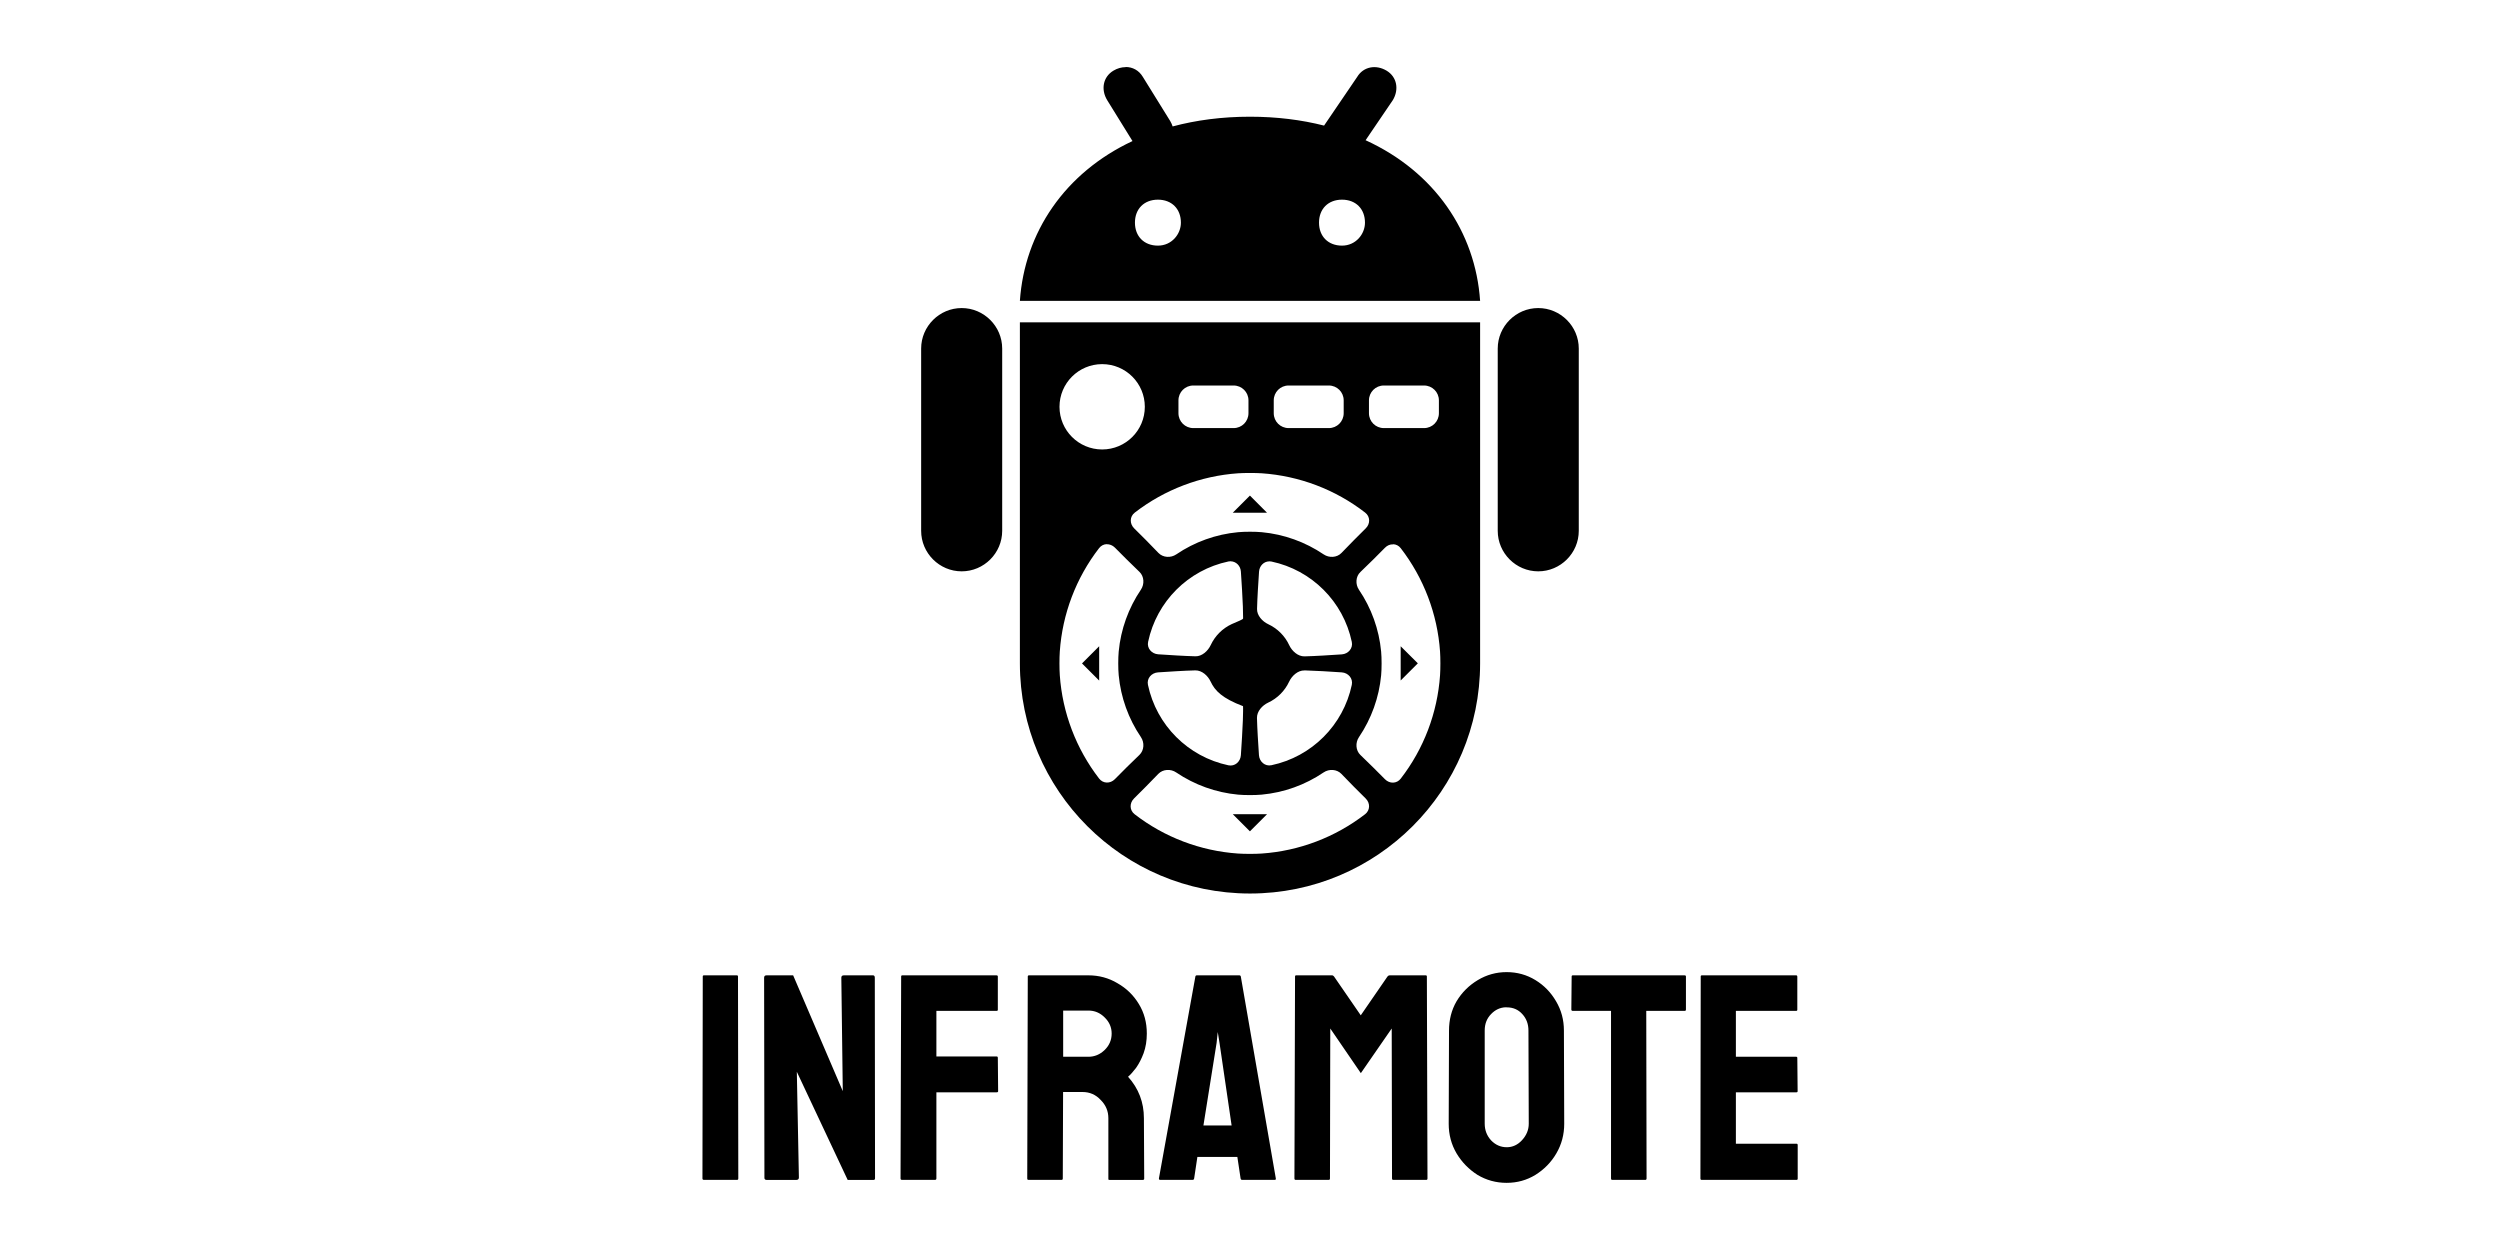
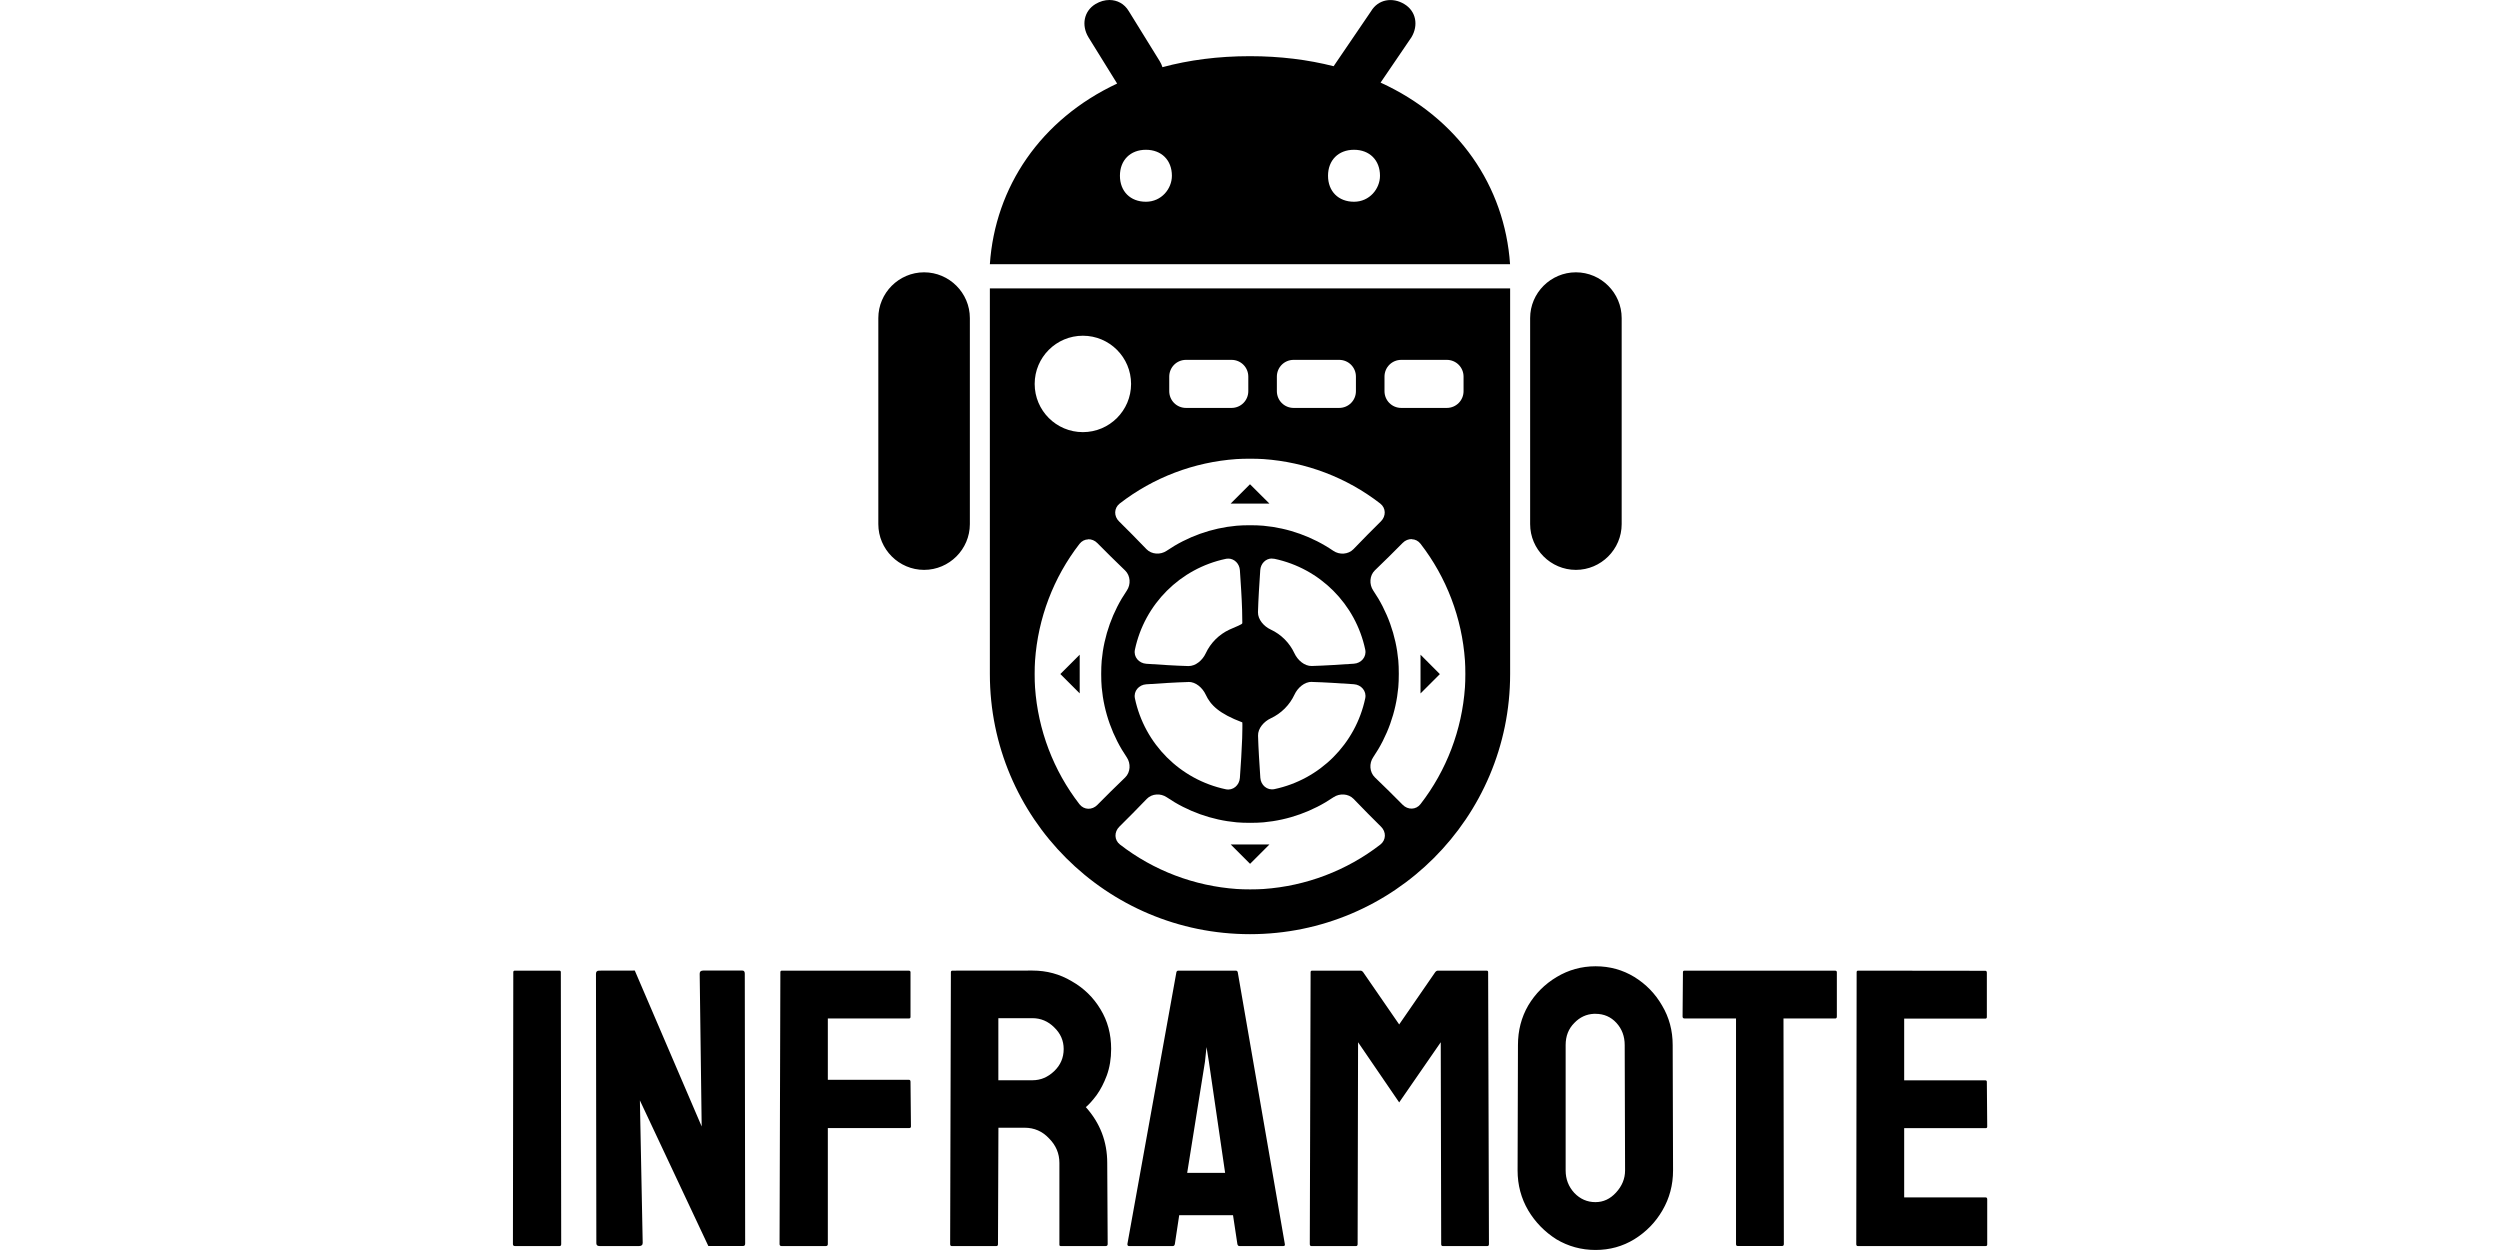
<svg xmlns="http://www.w3.org/2000/svg" width="128" height="64" viewBox="0 0 33.867 16.933" version="1.1" id="svg1847">
  <defs id="defs1844" />
  <g id="layer1" transform="translate(18.56048,37.32377)">
-     <g id="g2000" transform="matrix(1.037707,0,0,1.037707,0.06135524,1.746232)">
-       <path id="rect298643" style="fill:#000000;fill-opacity:1;stroke:none;stroke-width:0.084;stroke-linecap:round;stroke-linejoin:round;stroke-miterlimit:4;stroke-dasharray:none;stroke-dashoffset:7.975;stroke-opacity:1;paint-order:fill markers stroke;stop-color:#000000" d="m -3.25,-36.774 c -0.053,0 -0.109,0.015 -0.16,0.046 -0.137,0.082 -0.165,0.247 -0.082,0.384 l 0.331,0.535 c -0.886,0.415 -1.409,1.196 -1.47,2.086 H 1.377 c -0.061,-0.898 -0.594,-1.685 -1.495,-2.097 l 0.356,-0.524 c 0.082,-0.137 0.055,-0.302 -0.082,-0.384 -0.137,-0.082 -0.302,-0.055 -0.384,0.082 l -0.432,0.635 c -0.295,-0.075 -0.618,-0.116 -0.967,-0.116 -0.366,0 -0.704,0.045 -1.01,0.127 -0.008,-0.024 -0.018,-0.048 -0.032,-0.071 l -0.357,-0.576 c -0.051,-0.086 -0.135,-0.129 -0.224,-0.129 z m 0.421,1.73 c 0.18,0 0.3,0.12 0.3,0.3 0,0.15 -0.12,0.3 -0.3,0.3 -0.18,0 -0.3,-0.12 -0.3,-0.3 0,-0.18 0.12,-0.3 0.3,-0.3 z m 2.403,0 c 0.18,0 0.3,0.12 0.3,0.3 0,0.15 -0.12,0.3 -0.3,0.3 -0.18,0 -0.3,-0.12 -0.3,-0.3 0,-0.18 0.12,-0.3 0.3,-0.3 z m -4.965,1.415 c -0.291,0 -0.529,0.238 -0.529,0.529 v 2.379 c 0,0.291 0.238,0.529 0.529,0.529 0.291,0 0.529,-0.238 0.529,-0.529 v -2.379 c 0,-0.291 -0.238,-0.529 -0.529,-0.529 z m 7.527,0 c -0.291,0 -0.529,0.238 -0.529,0.529 v 2.379 c 0,0.291 0.238,0.529 0.529,0.529 0.291,0 0.529,-0.238 0.529,-0.529 v -2.379 c 0,-0.291 -0.238,-0.529 -0.529,-0.529 z m -6.767,0.186 v 4.453 c 9e-7,1.659 1.345,3.004 3.004,3.004 1.659,-2e-6 3.004,-1.345 3.004,-3.004 v -4.453 z m 1.074,0.546 a 0.557,0.557 0 0 1 0.557,0.557 0.557,0.557 0 0 1 -0.557,0.557 0.557,0.557 0 0 1 -0.557,-0.557 0.557,0.557 0 0 1 0.557,-0.557 z m 1.19,0.279 h 0.526 c 0.107,0 0.194,0.086 0.194,0.194 v 0.168 c 0,0.107 -0.086,0.194 -0.194,0.194 h -0.526 c -0.107,0 -0.194,-0.086 -0.194,-0.194 v -0.168 c 0,-0.107 0.086,-0.194 0.194,-0.194 z m 1.243,0 h 0.526 c 0.107,0 0.194,0.086 0.194,0.194 v 0.168 c 0,0.107 -0.086,0.194 -0.194,0.194 H -1.123 c -0.107,0 -0.194,-0.086 -0.194,-0.194 v -0.168 c 0,-0.107 0.086,-0.194 0.194,-0.194 z m 1.243,0 h 0.526 c 0.107,0 0.194,0.086 0.194,0.194 v 0.168 c 0,0.107 -0.086,0.194 -0.194,0.194 H 0.12 c -0.107,0 -0.194,-0.086 -0.194,-0.194 v -0.168 c 0,-0.107 0.086,-0.194 0.194,-0.194 z m -1.747,1.142 c 0.056,0 0.112,0.001 0.155,0.004 0.49,0.034 0.96,0.212 1.349,0.513 0.068,0.052 0.069,0.146 0.008,0.206 -0.102,0.1 -0.209,0.209 -0.317,0.321 -0.059,0.062 -0.161,0.067 -0.232,0.019 -0.241,-0.163 -0.519,-0.263 -0.808,-0.29 -0.085,-0.008 -0.224,-0.008 -0.309,0 -0.29,0.027 -0.568,0.127 -0.808,0.29 -0.071,0.048 -0.172,0.043 -0.232,-0.019 -0.108,-0.112 -0.215,-0.222 -0.317,-0.321 -0.061,-0.06 -0.06,-0.154 0.008,-0.206 0.389,-0.3 0.859,-0.479 1.349,-0.513 0.043,-0.003 0.099,-0.004 0.155,-0.004 z m 0,0.295 -0.224,0.224 h 0.447 z m -1.869,0.635 c 0.037,-0.001 0.076,0.014 0.106,0.044 0.1,0.102 0.209,0.209 0.321,0.317 0.062,0.059 0.067,0.161 0.019,0.232 -0.163,0.241 -0.263,0.519 -0.29,0.808 -0.008,0.085 -0.008,0.224 0,0.309 0.027,0.29 0.127,0.568 0.29,0.808 0.048,0.071 0.043,0.172 -0.019,0.232 -0.112,0.108 -0.222,0.215 -0.321,0.317 -0.06,0.061 -0.154,0.06 -0.206,-0.008 -0.3,-0.389 -0.479,-0.859 -0.513,-1.349 -0.006,-0.085 -0.006,-0.224 0,-0.31 0.034,-0.49 0.212,-0.96 0.513,-1.349 0.026,-0.034 0.063,-0.051 0.1,-0.052 z m 3.738,0 c 0.037,0.001 0.074,0.018 0.1,0.052 0.3,0.389 0.479,0.859 0.513,1.349 0.006,0.085 0.006,0.224 0,0.31 -0.034,0.49 -0.212,0.96 -0.513,1.349 -0.052,0.068 -0.146,0.069 -0.206,0.008 -0.1,-0.102 -0.209,-0.209 -0.321,-0.317 -0.062,-0.059 -0.067,-0.161 -0.019,-0.232 0.163,-0.241 0.263,-0.519 0.29,-0.808 0.008,-0.085 0.008,-0.224 0,-0.309 -0.027,-0.29 -0.127,-0.568 -0.29,-0.808 -0.048,-0.071 -0.043,-0.172 0.019,-0.231 0.112,-0.108 0.222,-0.215 0.321,-0.317 0.03,-0.031 0.068,-0.046 0.106,-0.044 z m -2.119,0.223 c 0.07,0.002 0.127,0.059 0.132,0.134 0.01,0.156 0.021,0.313 0.026,0.456 l 0.003,0.155 c -3.14e-5,0.016 -0.071,0.039 -0.149,0.075 -0.121,0.056 -0.218,0.154 -0.274,0.274 -0.036,0.077 -0.115,0.149 -0.2,0.146 -0.151,-0.004 -0.319,-0.015 -0.486,-0.026 -0.085,-0.006 -0.149,-0.079 -0.131,-0.163 0.111,-0.526 0.523,-0.938 1.049,-1.049 0.01,-0.002 0.021,-0.003 0.031,-0.003 z m 0.5,1.7e-5 c 0.01,-2.17e-4 0.02,7.07e-4 0.031,0.003 0.526,0.111 0.938,0.523 1.049,1.049 0.018,0.084 -0.046,0.157 -0.131,0.163 -0.167,0.011 -0.335,0.022 -0.486,0.026 -0.086,0.002 -0.164,-0.069 -0.2,-0.146 -0.056,-0.121 -0.154,-0.218 -0.274,-0.274 -0.077,-0.036 -0.149,-0.115 -0.146,-0.2 0.004,-0.151 0.015,-0.319 0.026,-0.486 0.005,-0.075 0.062,-0.133 0.132,-0.134 z m -2.218,1.109 -0.224,0.224 0.224,0.224 z m 3.936,0 v 0.447 l 0.224,-0.224 z m -1.255,0.315 c 0.151,0.004 0.319,0.015 0.486,0.026 0.085,0.006 0.149,0.079 0.131,0.163 -0.111,0.526 -0.523,0.938 -1.049,1.049 -0.084,0.018 -0.157,-0.046 -0.163,-0.131 -0.011,-0.167 -0.022,-0.335 -0.026,-0.486 -0.002,-0.086 0.069,-0.164 0.146,-0.2 0.121,-0.056 0.218,-0.154 0.274,-0.274 0.036,-0.077 0.115,-0.149 0.2,-0.146 z m -1.426,1.6e-5 c 0.086,-0.002 0.164,0.069 0.2,0.146 0.056,0.121 0.154,0.219 0.423,0.321 l 8.494e-4,0.029 c 0,0 1.555e-4,0.069 -0.003,0.155 -0.005,0.144 -0.016,0.301 -0.026,0.457 -0.006,0.085 -0.079,0.149 -0.163,0.131 -0.526,-0.111 -0.939,-0.523 -1.05,-1.05 -0.018,-0.084 0.046,-0.157 0.131,-0.163 0.167,-0.011 0.335,-0.022 0.486,-0.026 z m -0.37,1.3 c 0.042,-0.003 0.085,0.008 0.12,0.032 0.241,0.163 0.519,0.263 0.808,0.29 0.085,0.008 0.224,0.008 0.309,0 0.29,-0.027 0.568,-0.127 0.808,-0.29 0.071,-0.048 0.172,-0.043 0.232,0.019 0.108,0.112 0.215,0.222 0.317,0.321 0.061,0.06 0.06,0.154 -0.008,0.206 -0.389,0.3 -0.859,0.479 -1.349,0.513 -0.085,0.006 -0.224,0.006 -0.31,0 -0.49,-0.034 -0.96,-0.212 -1.349,-0.513 -0.068,-0.052 -0.069,-0.146 -0.008,-0.206 0.102,-0.1 0.209,-0.209 0.317,-0.321 0.03,-0.031 0.07,-0.048 0.112,-0.051 z m 0.859,0.577 0.224,0.224 0.224,-0.224 z" />
-       <path id="path7498" style="font-size:145.76px;line-height:1.25;font-family:Staatliches;-inkscape-font-specification:Staatliches;stroke-width:0.023" d="m 1.723,-24.96 c -0.136,0 -0.261,0.035 -0.376,0.104 -0.115,0.069 -0.208,0.161 -0.277,0.276 -0.067,0.115 -0.099,0.243 -0.099,0.384 l -0.004,1.216 c 0,0.141 0.034,0.27 0.103,0.387 0.069,0.115 0.16,0.208 0.273,0.28 0.115,0.069 0.242,0.104 0.38,0.104 0.138,0 0.263,-0.035 0.376,-0.104 0.115,-0.072 0.206,-0.165 0.273,-0.28 0.069,-0.118 0.103,-0.247 0.103,-0.387 l -0.004,-1.216 c 0,-0.141 -0.034,-0.268 -0.103,-0.384 -0.067,-0.115 -0.156,-0.207 -0.269,-0.276 -0.113,-0.069 -0.238,-0.104 -0.376,-0.104 z m -10.479,0.042 c -0.01,0 -0.015,0.005 -0.015,0.015 l -0.004,2.636 c 0,0.013 0.006,0.019 0.019,0.019 h 0.434 c 0.01,0 0.015,-0.006 0.015,-0.019 l -0.004,-2.636 c 0,-0.01 -0.005,-0.015 -0.015,-0.015 z m 0.817,0 c -0.02,0 -0.031,0.01 -0.031,0.031 l 0.004,2.613 c 0,0.018 0.01,0.027 0.031,0.027 h 0.384 c 0.023,0 0.035,-0.01 0.035,-0.031 l -0.027,-1.381 0.664,1.412 h 0.338 c 0.013,0 0.019,-0.008 0.019,-0.023 l -0.003,-2.617 c 0,-0.02 -0.008,-0.031 -0.023,-0.031 h -0.38 c -0.023,0 -0.034,0.01 -0.034,0.031 l 0.019,1.481 -0.648,-1.512 z m 1.773,0 c -0.01,0 -0.015,0.005 -0.015,0.015 l -0.008,2.636 c 0,0.013 0.006,0.019 0.019,0.019 h 0.43 c 0.013,0 0.019,-0.006 0.019,-0.019 v -1.124 h 0.787 c 0.013,0 0.019,-0.005 0.019,-0.015 l -0.004,-0.434 c 0,-0.013 -0.005,-0.019 -0.015,-0.019 h -0.787 v -0.595 h 0.787 c 0.01,0 0.015,-0.005 0.015,-0.015 v -0.434 c 0,-0.01 -0.006,-0.015 -0.019,-0.015 z m 1.654,0 c -0.01,0 -0.016,0.005 -0.016,0.015 l -0.007,2.636 c 0,0.013 0.005,0.019 0.015,0.019 h 0.434 c 0.01,0 0.015,-0.006 0.015,-0.019 l 0.004,-1.128 h 0.253 c 0.095,0 0.174,0.035 0.238,0.104 0.067,0.067 0.1,0.146 0.1,0.238 v 0.795 c 0,0.008 0.005,0.011 0.015,0.011 h 0.434 c 0.013,0 0.019,-0.006 0.019,-0.019 l -0.004,-0.787 c 0,-0.207 -0.069,-0.388 -0.207,-0.541 0.031,-0.026 0.065,-0.064 0.104,-0.115 0.038,-0.054 0.071,-0.117 0.099,-0.192 0.028,-0.077 0.042,-0.163 0.042,-0.257 0,-0.143 -0.034,-0.271 -0.103,-0.384 -0.069,-0.115 -0.162,-0.206 -0.28,-0.273 -0.115,-0.069 -0.242,-0.103 -0.38,-0.103 z m 2.191,0 c -0.01,0 -0.017,0.005 -0.019,0.015 l -0.476,2.636 c 0,0.013 0.005,0.019 0.015,0.019 h 0.426 c 0.01,0 0.017,-0.006 0.019,-0.019 l 0.042,-0.28 H -1.792 l 0.042,0.28 c 0.003,0.013 0.009,0.019 0.019,0.019 h 0.426 c 0.013,0 0.018,-0.006 0.015,-0.019 l -0.457,-2.636 c -0.003,-0.01 -0.009,-0.015 -0.019,-0.015 z m 1.297,0 c -0.01,0 -0.015,0.005 -0.015,0.015 l -0.008,2.636 c 0,0.013 0.005,0.019 0.015,0.019 h 0.434 c 0.01,0 0.015,-0.006 0.015,-0.019 l 0.004,-1.957 0.399,0.583 0.403,-0.583 0.004,1.957 c 0,0.013 0.005,0.019 0.015,0.019 H 0.675 c 0.01,0 0.015,-0.006 0.015,-0.019 l -0.008,-2.636 c 0,-0.01 -0.005,-0.015 -0.015,-0.015 H 0.195 c -0.01,0 -0.019,0.005 -0.027,0.015 l -0.349,0.507 -0.349,-0.507 c -0.008,-0.01 -0.016,-0.015 -0.027,-0.015 z m 3.611,0 c -0.01,0 -0.015,0.005 -0.015,0.015 l -0.004,0.43 c 0,0.013 0.006,0.019 0.019,0.019 h 0.499 v 2.187 c 0,0.013 0.005,0.019 0.015,0.019 h 0.433 c 0.01,0 0.016,-0.006 0.016,-0.019 l -0.004,-2.187 h 0.503 c 0.01,0 0.015,-0.006 0.015,-0.019 v -0.43 c 0,-0.01 -0.006,-0.015 -0.019,-0.015 z m 1.685,0 c -0.01,0 -0.015,0.005 -0.015,0.015 l -0.004,2.636 c 0,0.013 0.005,0.019 0.015,0.019 h 1.24 c 0.01,0 0.015,-0.005 0.015,-0.015 v -0.438 c 0,-0.013 -0.005,-0.019 -0.015,-0.019 H 4.716 v -0.671 h 0.791 c 0.01,-1e-6 0.015,-0.005 0.015,-0.015 l -0.004,-0.434 c 0,-0.01 -0.005,-0.015 -0.015,-0.015 H 4.716 v -0.599 h 0.787 c 0.01,0 0.015,-0.005 0.015,-0.015 v -0.43 c 0,-0.013 -0.005,-0.019 -0.015,-0.019 z m -2.562,0.418 c 0.005,-2.24e-4 0.01,0 0.015,0 0.082,0 0.15,0.029 0.203,0.088 0.054,0.059 0.08,0.13 0.08,0.215 l 0.004,1.216 c 0,0.079 -0.029,0.151 -0.088,0.215 -0.056,0.061 -0.123,0.092 -0.199,0.092 -0.079,0 -0.147,-0.03 -0.204,-0.089 -0.056,-0.061 -0.084,-0.134 -0.084,-0.219 v -1.216 c 0,-0.087 0.028,-0.158 0.084,-0.215 0.053,-0.055 0.116,-0.085 0.189,-0.088 z m -5.776,0.042 h 0.33 c 0.082,0 0.152,0.03 0.211,0.089 0.061,0.059 0.092,0.129 0.092,0.211 0,0.084 -0.031,0.156 -0.092,0.215 -0.061,0.059 -0.132,0.088 -0.211,0.088 h -0.33 z m 2.018,0.28 0.023,0.142 0.158,1.078 h -0.368 l 0.172,-1.078 z" />
-     </g>
+     <text xml:space="preserve" style="font-size:10.583px;line-height:1.25;font-family:'Yu Gothic';-inkscape-font-specification:'Yu Gothic';stroke-width:0.265" x="-1.261" y="-30.843" id="text1612">
+       <tspan id="tspan1610" style="stroke-width:0.265" x="-1.261" y="-30.843" />
+     </text>
+     <path id="rect298643" style="fill:#000000;fill-opacity:1;stroke:none;stroke-width:0.098;stroke-linecap:round;stroke-linejoin:round;stroke-miterlimit:4;stroke-dasharray:none;stroke-dashoffset:7.975;stroke-opacity:1;paint-order:fill markers stroke;stop-color:#000000" d="m -3.531,-37.324 c -0.063,0 -0.127,0.018 -0.188,0.054 -0.161,0.097 -0.193,0.29 -0.097,0.45 l 0.389,0.628 c -1.039,0.487 -1.653,1.403 -1.724,2.447 h 7.047 c -0.072,-1.054 -0.697,-1.977 -1.754,-2.46 l 0.418,-0.614 c 0.097,-0.161 0.064,-0.354 -0.097,-0.45 -0.161,-0.097 -0.354,-0.064 -0.45,0.097 l -0.507,0.745 c -0.346,-0.088 -0.725,-0.136 -1.134,-0.136 -0.43,0 -0.826,0.052 -1.185,0.149 -0.009,-0.028 -0.021,-0.056 -0.038,-0.083 l -0.418,-0.676 c -0.06,-0.101 -0.158,-0.151 -0.263,-0.151 z m 0.494,2.029 c 0.211,0 0.352,0.141 0.352,0.352 0,0.176 -0.141,0.352 -0.352,0.352 -0.211,0 -0.352,-0.141 -0.352,-0.352 0,-0.211 0.141,-0.352 0.352,-0.352 z m 2.819,0 c 0.211,0 0.352,0.141 0.352,0.352 0,0.176 -0.141,0.352 -0.352,0.352 -0.211,0 -0.352,-0.141 -0.352,-0.352 0,-0.211 0.141,-0.352 0.352,-0.352 z m -5.824,1.66 c -0.341,0 -0.62,0.279 -0.62,0.62 v 2.791 c 0,0.341 0.279,0.62 0.62,0.62 0.341,0 0.62,-0.279 0.62,-0.62 v -2.791 c 0,-0.341 -0.279,-0.62 -0.62,-0.62 z m 8.83,0 c -0.341,0 -0.62,0.279 -0.62,0.62 v 2.791 c 0,0.341 0.279,0.62 0.62,0.62 0.341,0 0.62,-0.279 0.62,-0.62 v -2.791 c 0,-0.341 -0.279,-0.62 -0.62,-0.62 z m -7.939,0.218 v 5.224 c 1e-6,1.946 1.578,3.524 3.524,3.524 1.946,-3e-6 3.524,-1.578 3.524,-3.524 v -5.224 z m 1.26,0.641 a 0.653,0.653 0 0 1 0.653,0.653 0.653,0.653 0 0 1 -0.653,0.653 0.653,0.653 0 0 1 -0.653,-0.653 0.653,0.653 0 0 1 0.653,-0.653 z m 1.397,0.327 h 0.617 c 0.126,0 0.227,0.101 0.227,0.227 v 0.197 c 0,0.126 -0.101,0.227 -0.227,0.227 h -0.617 c -0.126,0 -0.227,-0.101 -0.227,-0.227 v -0.197 c 0,-0.126 0.101,-0.227 0.227,-0.227 z m 1.458,0 h 0.617 c 0.126,0 0.227,0.101 0.227,0.227 v 0.197 c 0,0.126 -0.101,0.227 -0.227,0.227 H -1.036 c -0.126,0 -0.227,-0.101 -0.227,-0.227 v -0.197 c 0,-0.126 0.101,-0.227 0.227,-0.227 z m 1.458,0 H 1.039 c 0.126,0 0.227,0.101 0.227,0.227 v 0.197 c 0,0.126 -0.101,0.227 -0.227,0.227 H 0.422 c -0.126,0 -0.227,-0.101 -0.227,-0.227 v -0.197 c 0,-0.126 0.101,-0.227 0.227,-0.227 z M -1.627,-31.11 c 0.066,0 0.132,0.002 0.182,0.005 0.575,0.04 1.126,0.249 1.582,0.602 0.079,0.061 0.081,0.171 0.009,0.242 -0.119,0.117 -0.245,0.245 -0.372,0.377 -0.07,0.072 -0.189,0.079 -0.272,0.022 -0.282,-0.192 -0.609,-0.309 -0.948,-0.34 -0.1,-0.009 -0.263,-0.009 -0.363,0 -0.34,0.031 -0.666,0.148 -0.948,0.34 -0.083,0.056 -0.202,0.05 -0.272,-0.022 -0.127,-0.132 -0.253,-0.26 -0.372,-0.377 -0.072,-0.07 -0.07,-0.18 0.009,-0.242 0.456,-0.353 1.007,-0.562 1.582,-0.602 0.05,-0.003 0.116,-0.005 0.182,-0.005 z m 0,0.346 -0.262,0.262 h 0.525 z m -2.192,0.745 c 0.044,-0.001 0.089,0.016 0.124,0.052 0.117,0.119 0.245,0.245 0.377,0.372 0.072,0.07 0.079,0.189 0.022,0.272 -0.192,0.282 -0.309,0.609 -0.34,0.948 -0.009,0.1 -0.009,0.263 0,0.363 0.031,0.34 0.148,0.666 0.34,0.948 0.056,0.083 0.05,0.202 -0.022,0.272 -0.132,0.127 -0.26,0.253 -0.377,0.372 -0.07,0.072 -0.18,0.07 -0.242,-0.009 -0.353,-0.456 -0.562,-1.007 -0.602,-1.582 -0.007,-0.1 -0.007,-0.263 0,-0.363 0.04,-0.575 0.249,-1.126 0.602,-1.582 0.031,-0.04 0.074,-0.06 0.117,-0.061 z m 4.385,0 c 0.044,0.001 0.087,0.022 0.117,0.061 0.353,0.456 0.562,1.007 0.602,1.582 0.007,0.1 0.007,0.263 0,0.363 -0.04,0.575 -0.249,1.126 -0.602,1.582 -0.061,0.079 -0.171,0.081 -0.242,0.009 -0.117,-0.119 -0.245,-0.245 -0.377,-0.372 -0.072,-0.07 -0.079,-0.189 -0.022,-0.272 0.192,-0.282 0.309,-0.609 0.34,-0.948 0.009,-0.1 0.009,-0.263 0,-0.363 -0.031,-0.34 -0.148,-0.666 -0.34,-0.948 -0.056,-0.083 -0.05,-0.202 0.022,-0.272 0.132,-0.127 0.26,-0.253 0.377,-0.372 0.035,-0.036 0.08,-0.053 0.124,-0.052 z m -2.485,0.262 c 0.082,0.002 0.149,0.07 0.155,0.157 0.012,0.183 0.025,0.367 0.03,0.535 l 0.003,0.182 c -3.7e-5,0.019 -0.084,0.046 -0.174,0.088 -0.142,0.066 -0.256,0.18 -0.322,0.322 -0.042,0.091 -0.135,0.174 -0.235,0.172 -0.178,-0.005 -0.375,-0.018 -0.57,-0.031 -0.1,-0.007 -0.175,-0.093 -0.154,-0.191 0.13,-0.617 0.614,-1.1 1.23,-1.23 0.012,-0.003 0.024,-0.004 0.036,-0.003 z m 0.587,1.9e-5 c 0.012,-2.55e-4 0.024,8.22e-4 0.036,0.003 0.617,0.13 1.1,0.614 1.23,1.23 0.021,0.098 -0.054,0.185 -0.154,0.191 -0.196,0.013 -0.393,0.026 -0.57,0.031 -0.1,0.003 -0.193,-0.081 -0.235,-0.172 -0.066,-0.142 -0.18,-0.256 -0.322,-0.322 -0.091,-0.042 -0.174,-0.135 -0.172,-0.235 0.005,-0.178 0.018,-0.375 0.031,-0.57 0.006,-0.088 0.073,-0.156 0.155,-0.157 z m -2.602,1.302 -0.262,0.262 0.262,0.262 z m 4.617,0 v 0.525 l 0.262,-0.262 z m -1.473,0.369 c 0.178,0.005 0.375,0.018 0.57,0.031 0.1,0.007 0.175,0.093 0.154,0.191 -0.13,0.617 -0.614,1.1 -1.23,1.23 -0.098,0.021 -0.185,-0.054 -0.191,-0.154 -0.013,-0.196 -0.026,-0.393 -0.031,-0.57 -0.003,-0.1 0.081,-0.193 0.172,-0.235 0.142,-0.066 0.256,-0.18 0.322,-0.322 0.042,-0.091 0.135,-0.174 0.235,-0.172 z m -1.672,1.8e-5 c 0.1,-0.003 0.193,0.081 0.235,0.172 0.066,0.142 0.181,0.257 0.496,0.376 l 9.71e-4,0.034 c 0,0 1.83e-4,0.081 -0.003,0.182 -0.006,0.169 -0.018,0.353 -0.031,0.536 -0.007,0.1 -0.093,0.175 -0.191,0.154 -0.617,-0.13 -1.101,-0.614 -1.231,-1.231 -0.021,-0.098 0.054,-0.185 0.154,-0.191 0.196,-0.013 0.392,-0.026 0.57,-0.031 z m -0.434,1.525 c 0.049,-0.004 0.099,0.009 0.141,0.037 0.282,0.192 0.609,0.309 0.948,0.34 0.1,0.009 0.263,0.009 0.363,0 0.34,-0.031 0.666,-0.148 0.948,-0.34 0.083,-0.056 0.202,-0.05 0.272,0.022 0.127,0.132 0.253,0.26 0.372,0.377 0.072,0.07 0.07,0.18 -0.009,0.242 -0.456,0.353 -1.007,0.562 -1.582,0.602 -0.1,0.007 -0.263,0.007 -0.363,0 -0.575,-0.04 -1.126,-0.249 -1.582,-0.602 -0.079,-0.061 -0.081,-0.171 -0.009,-0.242 0.119,-0.117 0.245,-0.245 0.372,-0.377 0.035,-0.036 0.082,-0.056 0.131,-0.059 z m 1.008,0.677 0.262,0.262 0.262,-0.262 z" />
+     <path id="path7498" style="font-size:145.76px;line-height:1.25;font-family:Staatliches;-inkscape-font-specification:Staatliches;stroke-width:0.032" d="m 3.053,-24.234 c -0.189,0 -0.365,0.049 -0.525,0.145 -0.161,0.096 -0.29,0.225 -0.386,0.386 -0.093,0.161 -0.139,0.339 -0.139,0.536 l -0.005,1.699 c 0,0.197 0.048,0.377 0.144,0.541 0.096,0.161 0.224,0.291 0.381,0.391 0.161,0.096 0.338,0.145 0.531,0.145 0.193,0 0.368,-0.049 0.525,-0.145 0.161,-0.1 0.288,-0.23 0.381,-0.391 0.096,-0.164 0.144,-0.345 0.144,-0.541 l -0.005,-1.699 c 0,-0.197 -0.048,-0.375 -0.144,-0.536 -0.093,-0.161 -0.218,-0.289 -0.375,-0.386 -0.157,-0.096 -0.332,-0.145 -0.525,-0.145 z m -14.639,0.059 c -0.014,0 -0.021,0.007 -0.021,0.021 l -0.005,3.683 c 0,0.018 0.009,0.027 0.027,0.027 h 0.606 c 0.014,0 0.021,-0.009 0.021,-0.027 l -0.005,-3.683 c 0,-0.014 -0.007,-0.021 -0.021,-0.021 z m 1.142,0 c -0.029,0 -0.043,0.014 -0.043,0.043 l 0.005,3.65 c 0,0.025 0.014,0.038 0.043,0.038 h 0.536 c 0.032,0 0.049,-0.014 0.049,-0.043 l -0.038,-1.93 0.927,1.972 h 0.472 c 0.018,0 0.027,-0.011 0.027,-0.032 l -0.005,-3.656 c 0,-0.029 -0.011,-0.043 -0.032,-0.043 h -0.531 c -0.032,0 -0.048,0.014 -0.048,0.043 l 0.027,2.069 -0.906,-2.112 z m 2.476,0 c -0.014,0 -0.021,0.007 -0.021,0.021 l -0.011,3.683 c 0,0.018 0.009,0.027 0.027,0.027 h 0.6 c 0.018,0 0.027,-0.009 0.027,-0.027 v -1.571 h 1.099 c 0.018,0 0.027,-0.007 0.027,-0.021 l -0.006,-0.606 c 0,-0.018 -0.007,-0.027 -0.021,-0.027 h -1.099 v -0.831 h 1.099 c 0.014,0 0.021,-0.007 0.021,-0.021 v -0.606 c 0,-0.014 -0.009,-0.021 -0.027,-0.021 z m 2.311,0 c -0.014,0 -0.022,0.007 -0.022,0.021 l -0.01,3.683 c 0,0.018 0.007,0.027 0.021,0.027 h 0.606 c 0.014,0 0.021,-0.009 0.021,-0.027 l 0.006,-1.576 h 0.354 c 0.132,0 0.243,0.049 0.332,0.145 0.093,0.093 0.14,0.204 0.14,0.332 v 1.11 c 0,0.011 0.007,0.016 0.021,0.016 h 0.606 c 0.018,0 0.027,-0.009 0.027,-0.027 l -0.006,-1.099 c 0,-0.289 -0.097,-0.541 -0.29,-0.756 0.043,-0.036 0.091,-0.089 0.145,-0.161 0.054,-0.075 0.1,-0.164 0.139,-0.268 0.039,-0.107 0.059,-0.227 0.059,-0.36 0,-0.2 -0.048,-0.379 -0.144,-0.536 -0.096,-0.161 -0.227,-0.288 -0.391,-0.381 -0.161,-0.096 -0.338,-0.144 -0.531,-0.144 z m 3.06,0 c -0.014,0 -0.023,0.007 -0.027,0.021 l -0.664,3.683 c 0,0.018 0.007,0.027 0.021,0.027 h 0.595 c 0.014,0 0.023,-0.009 0.027,-0.027 l 0.059,-0.391 h 0.729 l 0.059,0.391 c 0.004,0.018 0.013,0.027 0.027,0.027 h 0.595 c 0.018,0 0.025,-0.009 0.021,-0.027 l -0.638,-3.683 c -0.004,-0.014 -0.013,-0.021 -0.027,-0.021 z m 1.812,0 c -0.014,0 -0.021,0.007 -0.021,0.021 l -0.011,3.683 c 0,0.018 0.007,0.027 0.021,0.027 h 0.606 c 0.014,0 0.021,-0.009 0.021,-0.027 l 0.006,-2.734 0.557,0.815 0.563,-0.815 0.006,2.734 c 0,0.018 0.007,0.027 0.021,0.027 H 1.589 c 0.014,0 0.021,-0.009 0.021,-0.027 l -0.011,-3.683 c 0,-0.014 -0.007,-0.021 -0.021,-0.021 H 0.919 c -0.014,0 -0.026,0.007 -0.037,0.021 l -0.488,0.708 -0.488,-0.708 c -0.011,-0.014 -0.023,-0.021 -0.037,-0.021 z m 5.044,0 c -0.014,0 -0.021,0.007 -0.021,0.021 l -0.005,0.6 c 0,0.018 0.009,0.027 0.027,0.027 h 0.697 v 3.055 c 0,0.018 0.007,0.027 0.021,0.027 h 0.605 c 0.014,0 0.022,-0.009 0.022,-0.027 l -0.005,-3.055 h 0.702 c 0.014,0 0.021,-0.009 0.021,-0.027 v -0.6 c 0,-0.014 -0.009,-0.021 -0.027,-0.021 z m 2.353,0 c -0.014,0 -0.021,0.007 -0.021,0.021 l -0.005,3.683 c 0,0.018 0.007,0.027 0.021,0.027 h 1.732 c 0.014,0 0.021,-0.007 0.021,-0.021 v -0.611 c 0,-0.018 -0.007,-0.027 -0.021,-0.027 h -1.104 v -0.938 h 1.104 c 0.014,-2e-6 0.021,-0.007 0.021,-0.021 l -0.005,-0.606 c 0,-0.014 -0.007,-0.021 -0.021,-0.021 h -1.099 v -0.836 h 1.099 c 0.014,0 0.021,-0.007 0.021,-0.021 v -0.6 c 0,-0.018 -0.007,-0.027 -0.021,-0.027 z m -3.58,0.585 c 0.007,-3.17e-4 0.014,0 0.021,0 0.114,0 0.209,0.041 0.284,0.123 0.075,0.082 0.112,0.182 0.112,0.3 l 0.005,1.699 c 0,0.111 -0.041,0.211 -0.123,0.3 -0.079,0.086 -0.171,0.129 -0.279,0.129 -0.111,0 -0.206,-0.042 -0.285,-0.124 -0.079,-0.086 -0.118,-0.187 -0.118,-0.305 v -1.699 c 0,-0.122 0.039,-0.221 0.118,-0.3 0.074,-0.077 0.162,-0.118 0.264,-0.123 z m -8.068,0.059 h 0.461 c 0.114,0 0.213,0.042 0.295,0.124 0.086,0.082 0.129,0.18 0.129,0.294 0,0.118 -0.043,0.218 -0.129,0.3 -0.086,0.082 -0.184,0.123 -0.295,0.123 h -0.461 z m 2.82,0.391 0.032,0.199 0.22,1.506 h -0.514 l 0.241,-1.506 z" />
  </g>
</svg>
